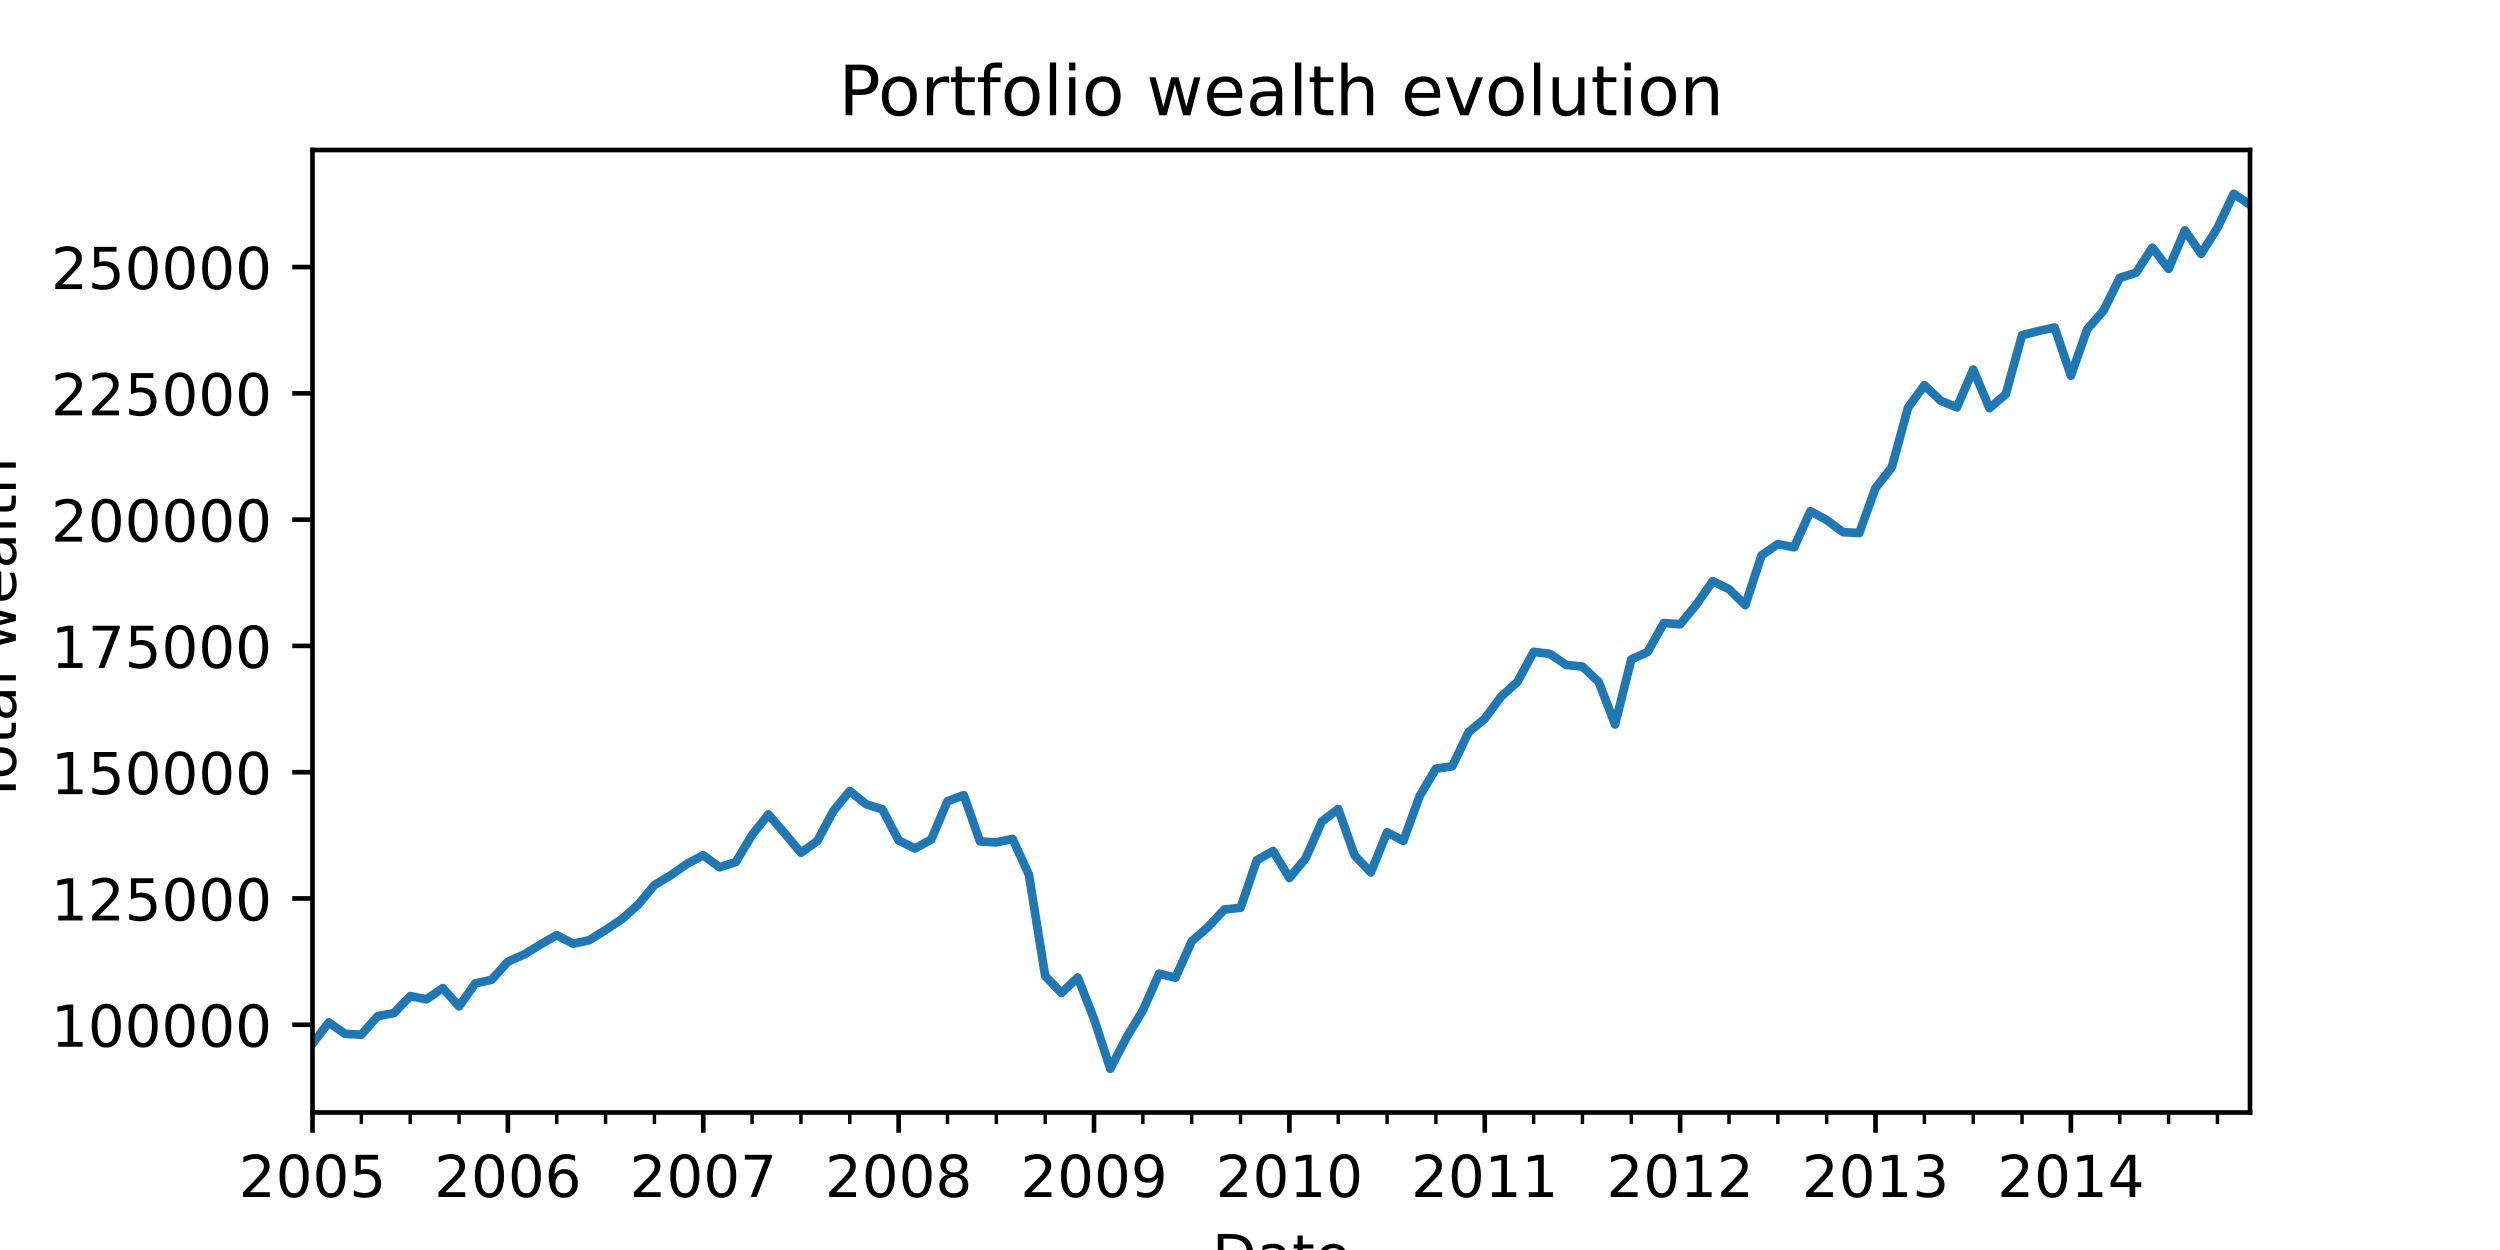
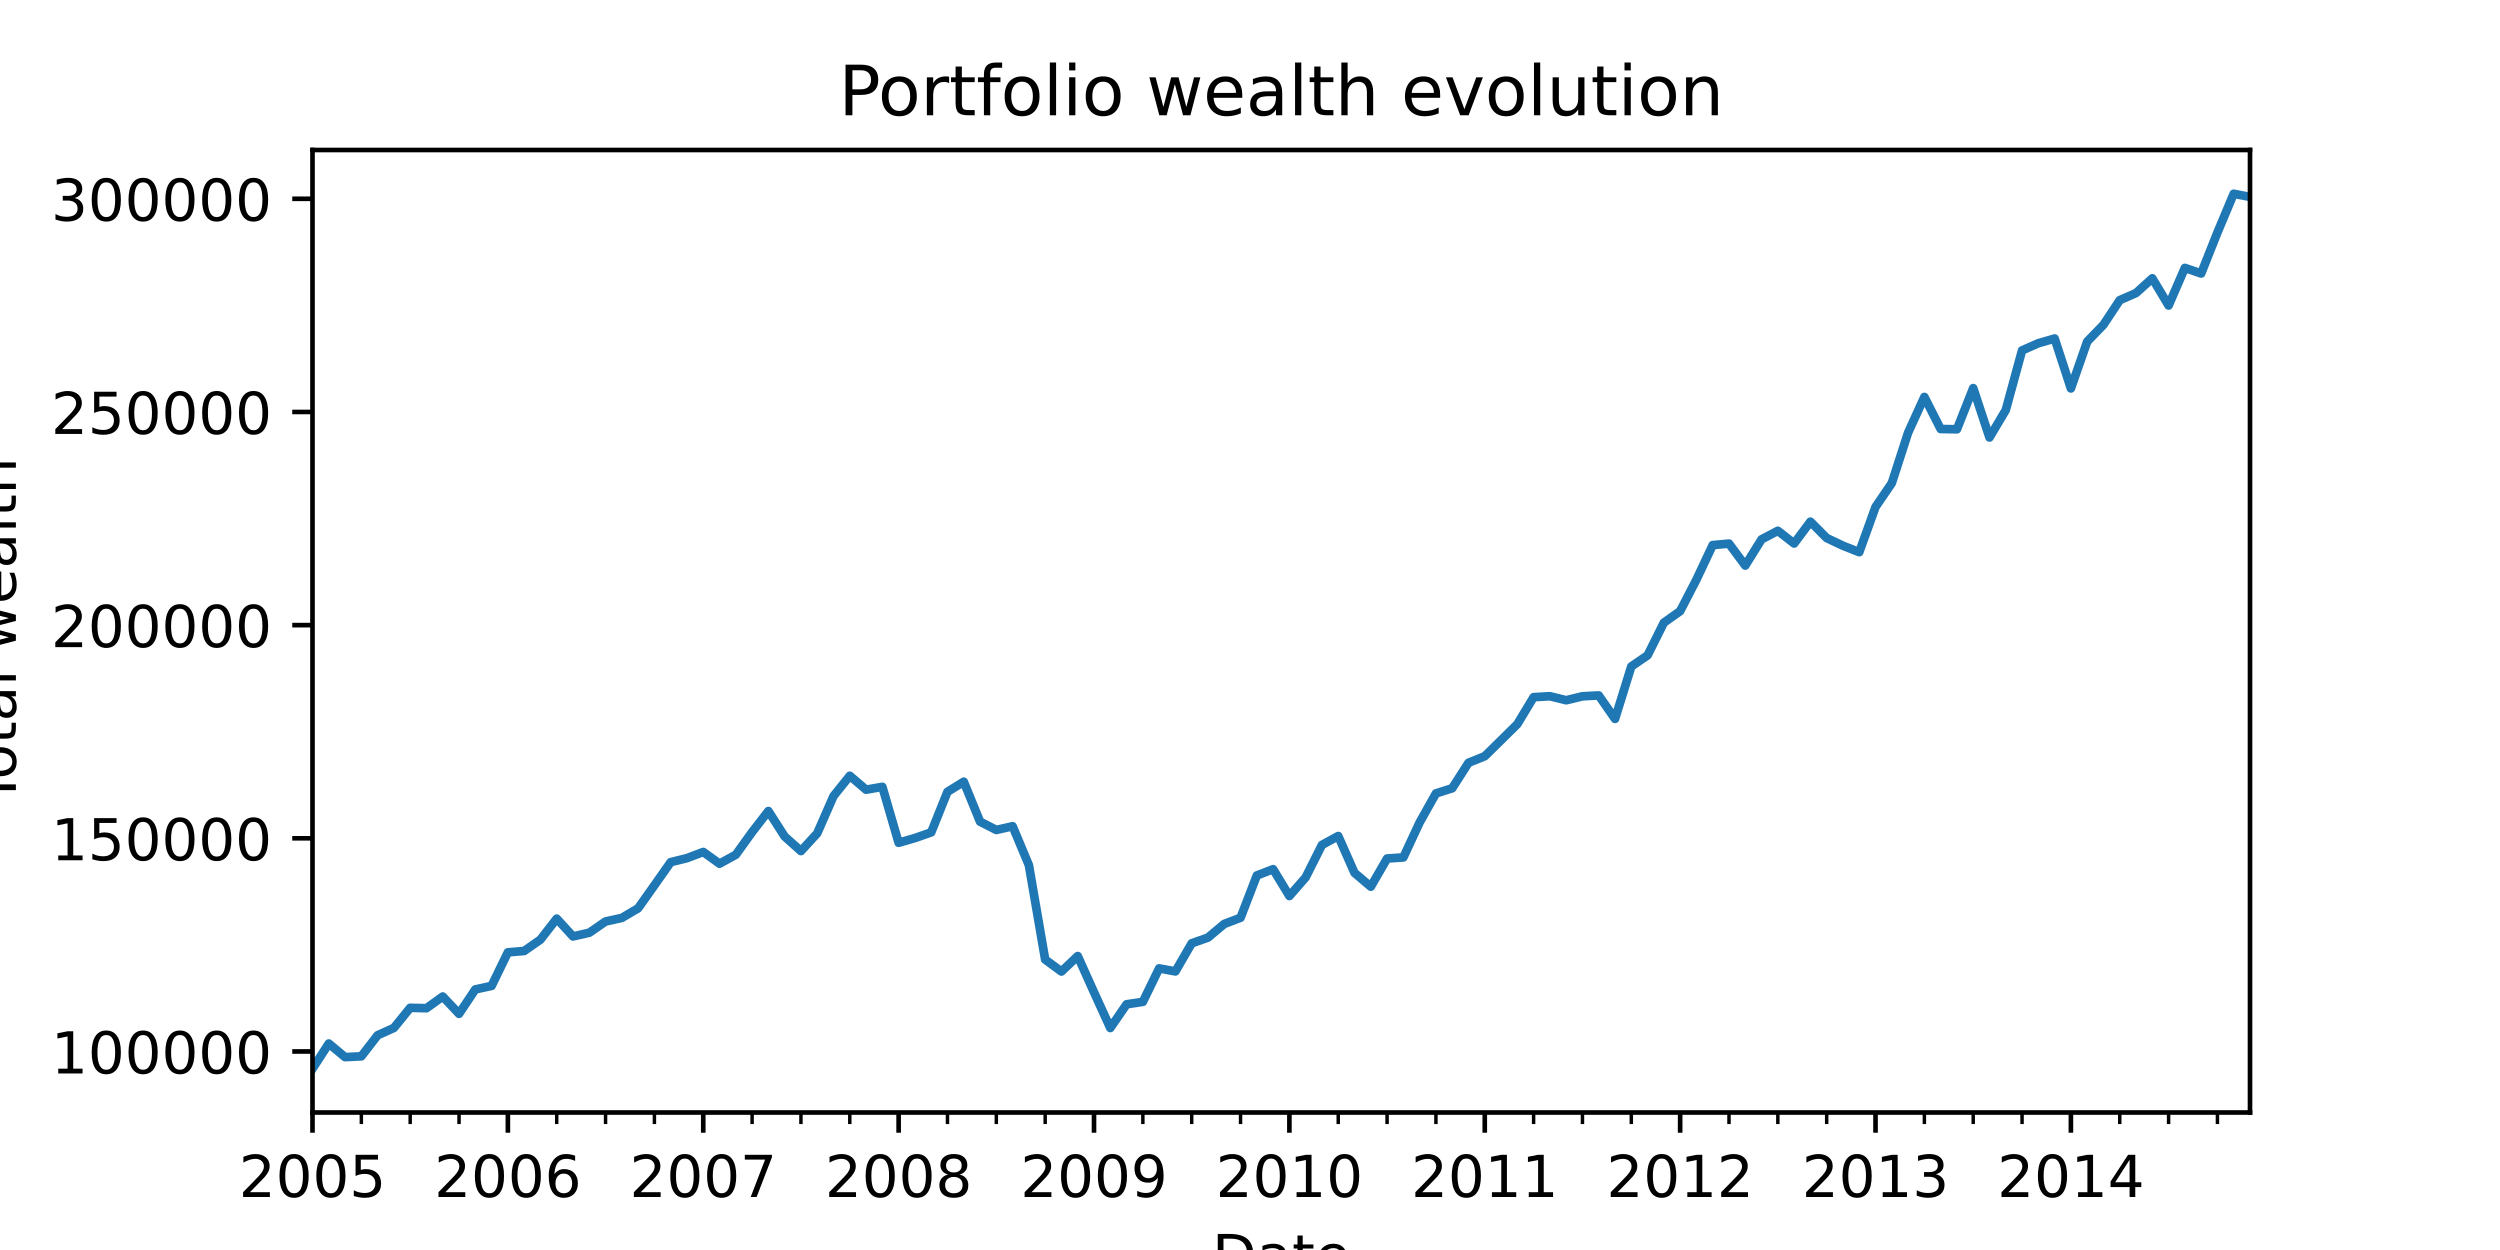
<svg xmlns="http://www.w3.org/2000/svg" xmlns:xlink="http://www.w3.org/1999/xlink" width="432pt" height="216pt" viewBox="0 0 432 216" version="1.1">
  <defs>
    <style type="text/css">*{stroke-linejoin: round; stroke-linecap: butt}</style>
  </defs>
  <g id="figure_1">
    <g id="patch_1">
      <path d="M 0 216  L 432 216  L 432 0  L 0 0  z " style="fill: #ffffff" />
    </g>
    <g id="axes_1">
      <g id="patch_2">
        <path d="M 54 192.24  L 388.8 192.24  L 388.8 25.92  L 54 25.92  z " style="fill: #ffffff" />
      </g>
      <g id="matplotlib.axis_1">
        <g id="xtick_1">
          <g id="line2d_1">
            <defs>
-               <path id="mc6f17eb52a" d="M 0 0  L 0 3.5  " style="stroke: #000000; stroke-width: 0.8" />
+               <path id="m9020ffb3d6" d="M 0 0  L 0 3.5  " style="stroke: #000000; stroke-width: 0.8" />
            </defs>
            <g>
-               <use xlink:href="#mc6f17eb52a" x="54" y="192.24" style="stroke: #000000; stroke-width: 0.8" />
+               <use xlink:href="#m9020ffb3d6" x="54" y="192.24" style="stroke: #000000; stroke-width: 0.8" />
            </g>
          </g>
          <g id="text_1">
            <g transform="translate(41.275 206.8384) scale(0.1 -0.1)">
              <defs>
                <path id="DejaVuSans-32" d="M 1228 531  L 3431 531  L 3431 0  L 469 0  L 469 531  Q 828 903 1448 1529  Q 2069 2156 2228 2338  Q 2531 2678 2651 2914  Q 2772 3150 2772 3378  Q 2772 3750 2511 3984  Q 2250 4219 1831 4219  Q 1534 4219 1204 4116  Q 875 4013 500 3803  L 500 4441  Q 881 4594 1212 4672  Q 1544 4750 1819 4750  Q 2544 4750 2975 4387  Q 3406 4025 3406 3419  Q 3406 3131 3298 2873  Q 3191 2616 2906 2266  Q 2828 2175 2409 1742  Q 1991 1309 1228 531  z " transform="scale(0.015625)" />
                <path id="DejaVuSans-30" d="M 2034 4250  Q 1547 4250 1301 3770  Q 1056 3291 1056 2328  Q 1056 1369 1301 889  Q 1547 409 2034 409  Q 2525 409 2770 889  Q 3016 1369 3016 2328  Q 3016 3291 2770 3770  Q 2525 4250 2034 4250  z M 2034 4750  Q 2819 4750 3233 4129  Q 3647 3509 3647 2328  Q 3647 1150 3233 529  Q 2819 -91 2034 -91  Q 1250 -91 836 529  Q 422 1150 422 2328  Q 422 3509 836 4129  Q 1250 4750 2034 4750  z " transform="scale(0.015625)" />
                <path id="DejaVuSans-35" d="M 691 4666  L 3169 4666  L 3169 4134  L 1269 4134  L 1269 2991  Q 1406 3038 1543 3061  Q 1681 3084 1819 3084  Q 2600 3084 3056 2656  Q 3513 2228 3513 1497  Q 3513 744 3044 326  Q 2575 -91 1722 -91  Q 1428 -91 1123 -41  Q 819 9 494 109  L 494 744  Q 775 591 1075 516  Q 1375 441 1709 441  Q 2250 441 2565 725  Q 2881 1009 2881 1497  Q 2881 1984 2565 2268  Q 2250 2553 1709 2553  Q 1456 2553 1204 2497  Q 953 2441 691 2322  L 691 4666  z " transform="scale(0.015625)" />
              </defs>
              <use xlink:href="#DejaVuSans-32" />
              <use xlink:href="#DejaVuSans-30" transform="translate(63.62305 0)" />
              <use xlink:href="#DejaVuSans-30" transform="translate(127.2461 0)" />
              <use xlink:href="#DejaVuSans-35" transform="translate(190.8691 0)" />
            </g>
          </g>
        </g>
        <g id="xtick_2">
          <g id="line2d_2">
            <g>
-               <use xlink:href="#mc6f17eb52a" x="87.761" y="192.24" style="stroke: #000000; stroke-width: 0.8" />
+               <use xlink:href="#m9020ffb3d6" x="87.761" y="192.24" style="stroke: #000000; stroke-width: 0.8" />
            </g>
          </g>
          <g id="text_2">
            <g transform="translate(75.03634 206.8384) scale(0.1 -0.1)">
              <defs>
                <path id="DejaVuSans-36" d="M 2113 2584  Q 1688 2584 1439 2293  Q 1191 2003 1191 1497  Q 1191 994 1439 701  Q 1688 409 2113 409  Q 2538 409 2786 701  Q 3034 994 3034 1497  Q 3034 2003 2786 2293  Q 2538 2584 2113 2584  z M 3366 4563  L 3366 3988  Q 3128 4100 2886 4159  Q 2644 4219 2406 4219  Q 1781 4219 1451 3797  Q 1122 3375 1075 2522  Q 1259 2794 1537 2939  Q 1816 3084 2150 3084  Q 2853 3084 3261 2657  Q 3669 2231 3669 1497  Q 3669 778 3244 343  Q 2819 -91 2113 -91  Q 1303 -91 875 529  Q 447 1150 447 2328  Q 447 3434 972 4092  Q 1497 4750 2381 4750  Q 2619 4750 2861 4703  Q 3103 4656 3366 4563  z " transform="scale(0.015625)" />
              </defs>
              <use xlink:href="#DejaVuSans-32" />
              <use xlink:href="#DejaVuSans-30" transform="translate(63.62305 0)" />
              <use xlink:href="#DejaVuSans-30" transform="translate(127.2461 0)" />
              <use xlink:href="#DejaVuSans-36" transform="translate(190.8691 0)" />
            </g>
          </g>
        </g>
        <g id="xtick_3">
          <g id="line2d_3">
            <g>
-               <use xlink:href="#mc6f17eb52a" x="121.523" y="192.24" style="stroke: #000000; stroke-width: 0.8" />
+               <use xlink:href="#m9020ffb3d6" x="121.523" y="192.24" style="stroke: #000000; stroke-width: 0.8" />
            </g>
          </g>
          <g id="text_3">
            <g transform="translate(108.7977 206.8384) scale(0.1 -0.1)">
              <defs>
                <path id="DejaVuSans-37" d="M 525 4666  L 3525 4666  L 3525 4397  L 1831 0  L 1172 0  L 2766 4134  L 525 4134  L 525 4666  z " transform="scale(0.015625)" />
              </defs>
              <use xlink:href="#DejaVuSans-32" />
              <use xlink:href="#DejaVuSans-30" transform="translate(63.62305 0)" />
              <use xlink:href="#DejaVuSans-30" transform="translate(127.2461 0)" />
              <use xlink:href="#DejaVuSans-37" transform="translate(190.8691 0)" />
            </g>
          </g>
        </g>
        <g id="xtick_4">
          <g id="line2d_4">
            <g>
-               <use xlink:href="#mc6f17eb52a" x="155.284" y="192.24" style="stroke: #000000; stroke-width: 0.8" />
+               <use xlink:href="#m9020ffb3d6" x="155.284" y="192.24" style="stroke: #000000; stroke-width: 0.8" />
            </g>
          </g>
          <g id="text_4">
            <g transform="translate(142.559 206.8384) scale(0.1 -0.1)">
              <defs>
                <path id="DejaVuSans-38" d="M 2034 2216  Q 1584 2216 1326 1975  Q 1069 1734 1069 1313  Q 1069 891 1326 650  Q 1584 409 2034 409  Q 2484 409 2743 651  Q 3003 894 3003 1313  Q 3003 1734 2745 1975  Q 2488 2216 2034 2216  z M 1403 2484  Q 997 2584 770 2862  Q 544 3141 544 3541  Q 544 4100 942 4425  Q 1341 4750 2034 4750  Q 2731 4750 3128 4425  Q 3525 4100 3525 3541  Q 3525 3141 3298 2862  Q 3072 2584 2669 2484  Q 3125 2378 3379 2068  Q 3634 1759 3634 1313  Q 3634 634 3220 271  Q 2806 -91 2034 -91  Q 1263 -91 848 271  Q 434 634 434 1313  Q 434 1759 690 2068  Q 947 2378 1403 2484  z M 1172 3481  Q 1172 3119 1398 2916  Q 1625 2713 2034 2713  Q 2441 2713 2670 2916  Q 2900 3119 2900 3481  Q 2900 3844 2670 4047  Q 2441 4250 2034 4250  Q 1625 4250 1398 4047  Q 1172 3844 1172 3481  z " transform="scale(0.015625)" />
              </defs>
              <use xlink:href="#DejaVuSans-32" />
              <use xlink:href="#DejaVuSans-30" transform="translate(63.62305 0)" />
              <use xlink:href="#DejaVuSans-30" transform="translate(127.2461 0)" />
              <use xlink:href="#DejaVuSans-38" transform="translate(190.8691 0)" />
            </g>
          </g>
        </g>
        <g id="xtick_5">
          <g id="line2d_5">
            <g>
-               <use xlink:href="#mc6f17eb52a" x="189.045" y="192.24" style="stroke: #000000; stroke-width: 0.8" />
+               <use xlink:href="#m9020ffb3d6" x="189.045" y="192.24" style="stroke: #000000; stroke-width: 0.8" />
            </g>
          </g>
          <g id="text_5">
            <g transform="translate(176.3204 206.8384) scale(0.1 -0.1)">
              <defs>
                <path id="DejaVuSans-39" d="M 703 97  L 703 672  Q 941 559 1184 500  Q 1428 441 1663 441  Q 2288 441 2617 861  Q 2947 1281 2994 2138  Q 2813 1869 2534 1725  Q 2256 1581 1919 1581  Q 1219 1581 811 2004  Q 403 2428 403 3163  Q 403 3881 828 4315  Q 1253 4750 1959 4750  Q 2769 4750 3195 4129  Q 3622 3509 3622 2328  Q 3622 1225 3098 567  Q 2575 -91 1691 -91  Q 1453 -91 1209 -44  Q 966 3 703 97  z M 1959 2075  Q 2384 2075 2632 2365  Q 2881 2656 2881 3163  Q 2881 3666 2632 3958  Q 2384 4250 1959 4250  Q 1534 4250 1286 3958  Q 1038 3666 1038 3163  Q 1038 2656 1286 2365  Q 1534 2075 1959 2075  z " transform="scale(0.015625)" />
              </defs>
              <use xlink:href="#DejaVuSans-32" />
              <use xlink:href="#DejaVuSans-30" transform="translate(63.62305 0)" />
              <use xlink:href="#DejaVuSans-30" transform="translate(127.2461 0)" />
              <use xlink:href="#DejaVuSans-39" transform="translate(190.8691 0)" />
            </g>
          </g>
        </g>
        <g id="xtick_6">
          <g id="line2d_6">
            <g>
-               <use xlink:href="#mc6f17eb52a" x="222.807" y="192.24" style="stroke: #000000; stroke-width: 0.8" />
+               <use xlink:href="#m9020ffb3d6" x="222.807" y="192.24" style="stroke: #000000; stroke-width: 0.8" />
            </g>
          </g>
          <g id="text_6">
            <g transform="translate(210.0817 206.8384) scale(0.1 -0.1)">
              <defs>
                <path id="DejaVuSans-31" d="M 794 531  L 1825 531  L 1825 4091  L 703 3866  L 703 4441  L 1819 4666  L 2450 4666  L 2450 531  L 3481 531  L 3481 0  L 794 0  L 794 531  z " transform="scale(0.015625)" />
              </defs>
              <use xlink:href="#DejaVuSans-32" />
              <use xlink:href="#DejaVuSans-30" transform="translate(63.62305 0)" />
              <use xlink:href="#DejaVuSans-31" transform="translate(127.2461 0)" />
              <use xlink:href="#DejaVuSans-30" transform="translate(190.8691 0)" />
            </g>
          </g>
        </g>
        <g id="xtick_7">
          <g id="line2d_7">
            <g>
-               <use xlink:href="#mc6f17eb52a" x="256.568" y="192.24" style="stroke: #000000; stroke-width: 0.8" />
+               <use xlink:href="#m9020ffb3d6" x="256.568" y="192.24" style="stroke: #000000; stroke-width: 0.8" />
            </g>
          </g>
          <g id="text_7">
            <g transform="translate(243.8431 206.8384) scale(0.1 -0.1)">
              <use xlink:href="#DejaVuSans-32" />
              <use xlink:href="#DejaVuSans-30" transform="translate(63.62305 0)" />
              <use xlink:href="#DejaVuSans-31" transform="translate(127.2461 0)" />
              <use xlink:href="#DejaVuSans-31" transform="translate(190.8691 0)" />
            </g>
          </g>
        </g>
        <g id="xtick_8">
          <g id="line2d_8">
            <g>
-               <use xlink:href="#mc6f17eb52a" x="290.329" y="192.24" style="stroke: #000000; stroke-width: 0.8" />
+               <use xlink:href="#m9020ffb3d6" x="290.329" y="192.24" style="stroke: #000000; stroke-width: 0.8" />
            </g>
          </g>
          <g id="text_8">
            <g transform="translate(277.6044 206.8384) scale(0.1 -0.1)">
              <use xlink:href="#DejaVuSans-32" />
              <use xlink:href="#DejaVuSans-30" transform="translate(63.62305 0)" />
              <use xlink:href="#DejaVuSans-31" transform="translate(127.2461 0)" />
              <use xlink:href="#DejaVuSans-32" transform="translate(190.8691 0)" />
            </g>
          </g>
        </g>
        <g id="xtick_9">
          <g id="line2d_9">
            <g>
-               <use xlink:href="#mc6f17eb52a" x="324.091" y="192.24" style="stroke: #000000; stroke-width: 0.8" />
+               <use xlink:href="#m9020ffb3d6" x="324.091" y="192.24" style="stroke: #000000; stroke-width: 0.8" />
            </g>
          </g>
          <g id="text_9">
            <g transform="translate(311.3658 206.8384) scale(0.1 -0.1)">
              <defs>
                <path id="DejaVuSans-33" d="M 2597 2516  Q 3050 2419 3304 2112  Q 3559 1806 3559 1356  Q 3559 666 3084 287  Q 2609 -91 1734 -91  Q 1441 -91 1130 -33  Q 819 25 488 141  L 488 750  Q 750 597 1062 519  Q 1375 441 1716 441  Q 2309 441 2620 675  Q 2931 909 2931 1356  Q 2931 1769 2642 2001  Q 2353 2234 1838 2234  L 1294 2234  L 1294 2753  L 1863 2753  Q 2328 2753 2575 2939  Q 2822 3125 2822 3475  Q 2822 3834 2567 4026  Q 2313 4219 1838 4219  Q 1578 4219 1281 4162  Q 984 4106 628 3988  L 628 4550  Q 988 4650 1302 4700  Q 1616 4750 1894 4750  Q 2613 4750 3031 4423  Q 3450 4097 3450 3541  Q 3450 3153 3228 2886  Q 3006 2619 2597 2516  z " transform="scale(0.015625)" />
              </defs>
              <use xlink:href="#DejaVuSans-32" />
              <use xlink:href="#DejaVuSans-30" transform="translate(63.62305 0)" />
              <use xlink:href="#DejaVuSans-31" transform="translate(127.2461 0)" />
              <use xlink:href="#DejaVuSans-33" transform="translate(190.8691 0)" />
            </g>
          </g>
        </g>
        <g id="xtick_10">
          <g id="line2d_10">
            <g>
-               <use xlink:href="#mc6f17eb52a" x="357.852" y="192.24" style="stroke: #000000; stroke-width: 0.8" />
+               <use xlink:href="#m9020ffb3d6" x="357.852" y="192.24" style="stroke: #000000; stroke-width: 0.8" />
            </g>
          </g>
          <g id="text_10">
            <g transform="translate(345.1271 206.8384) scale(0.1 -0.1)">
              <defs>
                <path id="DejaVuSans-34" d="M 2419 4116  L 825 1625  L 2419 1625  L 2419 4116  z M 2253 4666  L 3047 4666  L 3047 1625  L 3713 1625  L 3713 1100  L 3047 1100  L 3047 0  L 2419 0  L 2419 1100  L 313 1100  L 313 1709  L 2253 4666  z " transform="scale(0.015625)" />
              </defs>
              <use xlink:href="#DejaVuSans-32" />
              <use xlink:href="#DejaVuSans-30" transform="translate(63.62305 0)" />
              <use xlink:href="#DejaVuSans-31" transform="translate(127.2461 0)" />
              <use xlink:href="#DejaVuSans-34" transform="translate(190.8691 0)" />
            </g>
          </g>
        </g>
        <g id="xtick_11">
          <g id="line2d_11">
            <defs>
-               <path id="m61418ce97d" d="M 0 0  L 0 2  " style="stroke: #000000; stroke-width: 0.6" />
+               <path id="m75d691f374" d="M 0 0  L 0 2  " style="stroke: #000000; stroke-width: 0.6" />
            </defs>
            <g>
-               <use xlink:href="#m61418ce97d" x="62.44" y="192.24" style="stroke: #000000; stroke-width: 0.6" />
+               <use xlink:href="#m75d691f374" x="62.44" y="192.24" style="stroke: #000000; stroke-width: 0.6" />
            </g>
          </g>
        </g>
        <g id="xtick_12">
          <g id="line2d_12">
            <g>
-               <use xlink:href="#m61418ce97d" x="70.881" y="192.24" style="stroke: #000000; stroke-width: 0.6" />
+               <use xlink:href="#m75d691f374" x="70.881" y="192.24" style="stroke: #000000; stroke-width: 0.6" />
            </g>
          </g>
        </g>
        <g id="xtick_13">
          <g id="line2d_13">
            <g>
-               <use xlink:href="#m61418ce97d" x="79.321" y="192.24" style="stroke: #000000; stroke-width: 0.6" />
+               <use xlink:href="#m75d691f374" x="79.321" y="192.24" style="stroke: #000000; stroke-width: 0.6" />
            </g>
          </g>
        </g>
        <g id="xtick_14">
          <g id="line2d_14">
            <g>
-               <use xlink:href="#m61418ce97d" x="96.202" y="192.24" style="stroke: #000000; stroke-width: 0.6" />
+               <use xlink:href="#m75d691f374" x="96.202" y="192.24" style="stroke: #000000; stroke-width: 0.6" />
            </g>
          </g>
        </g>
        <g id="xtick_15">
          <g id="line2d_15">
            <g>
-               <use xlink:href="#m61418ce97d" x="104.642" y="192.24" style="stroke: #000000; stroke-width: 0.6" />
+               <use xlink:href="#m75d691f374" x="104.642" y="192.24" style="stroke: #000000; stroke-width: 0.6" />
            </g>
          </g>
        </g>
        <g id="xtick_16">
          <g id="line2d_16">
            <g>
-               <use xlink:href="#m61418ce97d" x="113.082" y="192.24" style="stroke: #000000; stroke-width: 0.6" />
+               <use xlink:href="#m75d691f374" x="113.082" y="192.24" style="stroke: #000000; stroke-width: 0.6" />
            </g>
          </g>
        </g>
        <g id="xtick_17">
          <g id="line2d_17">
            <g>
-               <use xlink:href="#m61418ce97d" x="129.963" y="192.24" style="stroke: #000000; stroke-width: 0.6" />
+               <use xlink:href="#m75d691f374" x="129.963" y="192.24" style="stroke: #000000; stroke-width: 0.6" />
            </g>
          </g>
        </g>
        <g id="xtick_18">
          <g id="line2d_18">
            <g>
-               <use xlink:href="#m61418ce97d" x="138.403" y="192.24" style="stroke: #000000; stroke-width: 0.6" />
+               <use xlink:href="#m75d691f374" x="138.403" y="192.24" style="stroke: #000000; stroke-width: 0.6" />
            </g>
          </g>
        </g>
        <g id="xtick_19">
          <g id="line2d_19">
            <g>
-               <use xlink:href="#m61418ce97d" x="146.844" y="192.24" style="stroke: #000000; stroke-width: 0.6" />
+               <use xlink:href="#m75d691f374" x="146.844" y="192.24" style="stroke: #000000; stroke-width: 0.6" />
            </g>
          </g>
        </g>
        <g id="xtick_20">
          <g id="line2d_20">
            <g>
-               <use xlink:href="#m61418ce97d" x="163.724" y="192.24" style="stroke: #000000; stroke-width: 0.6" />
+               <use xlink:href="#m75d691f374" x="163.724" y="192.24" style="stroke: #000000; stroke-width: 0.6" />
            </g>
          </g>
        </g>
        <g id="xtick_21">
          <g id="line2d_21">
            <g>
-               <use xlink:href="#m61418ce97d" x="172.165" y="192.24" style="stroke: #000000; stroke-width: 0.6" />
+               <use xlink:href="#m75d691f374" x="172.165" y="192.24" style="stroke: #000000; stroke-width: 0.6" />
            </g>
          </g>
        </g>
        <g id="xtick_22">
          <g id="line2d_22">
            <g>
-               <use xlink:href="#m61418ce97d" x="180.605" y="192.24" style="stroke: #000000; stroke-width: 0.6" />
+               <use xlink:href="#m75d691f374" x="180.605" y="192.24" style="stroke: #000000; stroke-width: 0.6" />
            </g>
          </g>
        </g>
        <g id="xtick_23">
          <g id="line2d_23">
            <g>
-               <use xlink:href="#m61418ce97d" x="197.486" y="192.24" style="stroke: #000000; stroke-width: 0.6" />
+               <use xlink:href="#m75d691f374" x="197.486" y="192.24" style="stroke: #000000; stroke-width: 0.6" />
            </g>
          </g>
        </g>
        <g id="xtick_24">
          <g id="line2d_24">
            <g>
-               <use xlink:href="#m61418ce97d" x="205.926" y="192.24" style="stroke: #000000; stroke-width: 0.6" />
+               <use xlink:href="#m75d691f374" x="205.926" y="192.24" style="stroke: #000000; stroke-width: 0.6" />
            </g>
          </g>
        </g>
        <g id="xtick_25">
          <g id="line2d_25">
            <g>
-               <use xlink:href="#m61418ce97d" x="214.366" y="192.24" style="stroke: #000000; stroke-width: 0.6" />
+               <use xlink:href="#m75d691f374" x="214.366" y="192.24" style="stroke: #000000; stroke-width: 0.6" />
            </g>
          </g>
        </g>
        <g id="xtick_26">
          <g id="line2d_26">
            <g>
-               <use xlink:href="#m61418ce97d" x="231.247" y="192.24" style="stroke: #000000; stroke-width: 0.6" />
+               <use xlink:href="#m75d691f374" x="231.247" y="192.24" style="stroke: #000000; stroke-width: 0.6" />
            </g>
          </g>
        </g>
        <g id="xtick_27">
          <g id="line2d_27">
            <g>
-               <use xlink:href="#m61418ce97d" x="239.687" y="192.24" style="stroke: #000000; stroke-width: 0.6" />
+               <use xlink:href="#m75d691f374" x="239.687" y="192.24" style="stroke: #000000; stroke-width: 0.6" />
            </g>
          </g>
        </g>
        <g id="xtick_28">
          <g id="line2d_28">
            <g>
-               <use xlink:href="#m61418ce97d" x="248.128" y="192.24" style="stroke: #000000; stroke-width: 0.6" />
+               <use xlink:href="#m75d691f374" x="248.128" y="192.24" style="stroke: #000000; stroke-width: 0.6" />
            </g>
          </g>
        </g>
        <g id="xtick_29">
          <g id="line2d_29">
            <g>
-               <use xlink:href="#m61418ce97d" x="265.008" y="192.24" style="stroke: #000000; stroke-width: 0.6" />
+               <use xlink:href="#m75d691f374" x="265.008" y="192.24" style="stroke: #000000; stroke-width: 0.6" />
            </g>
          </g>
        </g>
        <g id="xtick_30">
          <g id="line2d_30">
            <g>
-               <use xlink:href="#m61418ce97d" x="273.449" y="192.24" style="stroke: #000000; stroke-width: 0.6" />
+               <use xlink:href="#m75d691f374" x="273.449" y="192.24" style="stroke: #000000; stroke-width: 0.6" />
            </g>
          </g>
        </g>
        <g id="xtick_31">
          <g id="line2d_31">
            <g>
-               <use xlink:href="#m61418ce97d" x="281.889" y="192.24" style="stroke: #000000; stroke-width: 0.6" />
+               <use xlink:href="#m75d691f374" x="281.889" y="192.24" style="stroke: #000000; stroke-width: 0.6" />
            </g>
          </g>
        </g>
        <g id="xtick_32">
          <g id="line2d_32">
            <g>
-               <use xlink:href="#m61418ce97d" x="298.77" y="192.24" style="stroke: #000000; stroke-width: 0.6" />
+               <use xlink:href="#m75d691f374" x="298.77" y="192.24" style="stroke: #000000; stroke-width: 0.6" />
            </g>
          </g>
        </g>
        <g id="xtick_33">
          <g id="line2d_33">
            <g>
-               <use xlink:href="#m61418ce97d" x="307.21" y="192.24" style="stroke: #000000; stroke-width: 0.6" />
+               <use xlink:href="#m75d691f374" x="307.21" y="192.24" style="stroke: #000000; stroke-width: 0.6" />
            </g>
          </g>
        </g>
        <g id="xtick_34">
          <g id="line2d_34">
            <g>
-               <use xlink:href="#m61418ce97d" x="315.65" y="192.24" style="stroke: #000000; stroke-width: 0.6" />
+               <use xlink:href="#m75d691f374" x="315.65" y="192.24" style="stroke: #000000; stroke-width: 0.6" />
            </g>
          </g>
        </g>
        <g id="xtick_35">
          <g id="line2d_35">
            <g>
-               <use xlink:href="#m61418ce97d" x="332.531" y="192.24" style="stroke: #000000; stroke-width: 0.6" />
+               <use xlink:href="#m75d691f374" x="332.531" y="192.24" style="stroke: #000000; stroke-width: 0.6" />
            </g>
          </g>
        </g>
        <g id="xtick_36">
          <g id="line2d_36">
            <g>
-               <use xlink:href="#m61418ce97d" x="340.971" y="192.24" style="stroke: #000000; stroke-width: 0.6" />
+               <use xlink:href="#m75d691f374" x="340.971" y="192.24" style="stroke: #000000; stroke-width: 0.6" />
            </g>
          </g>
        </g>
        <g id="xtick_37">
          <g id="line2d_37">
            <g>
-               <use xlink:href="#m61418ce97d" x="349.412" y="192.24" style="stroke: #000000; stroke-width: 0.6" />
+               <use xlink:href="#m75d691f374" x="349.412" y="192.24" style="stroke: #000000; stroke-width: 0.6" />
            </g>
          </g>
        </g>
        <g id="xtick_38">
          <g id="line2d_38">
            <g>
-               <use xlink:href="#m61418ce97d" x="366.292" y="192.24" style="stroke: #000000; stroke-width: 0.6" />
+               <use xlink:href="#m75d691f374" x="366.292" y="192.24" style="stroke: #000000; stroke-width: 0.6" />
            </g>
          </g>
        </g>
        <g id="xtick_39">
          <g id="line2d_39">
            <g>
-               <use xlink:href="#m61418ce97d" x="374.733" y="192.24" style="stroke: #000000; stroke-width: 0.6" />
+               <use xlink:href="#m75d691f374" x="374.733" y="192.24" style="stroke: #000000; stroke-width: 0.6" />
            </g>
          </g>
        </g>
        <g id="xtick_40">
          <g id="line2d_40">
            <g>
-               <use xlink:href="#m61418ce97d" x="383.173" y="192.24" style="stroke: #000000; stroke-width: 0.6" />
+               <use xlink:href="#m75d691f374" x="383.173" y="192.24" style="stroke: #000000; stroke-width: 0.6" />
            </g>
          </g>
        </g>
        <g id="text_11">
          <g transform="translate(209.4492 220.5166) scale(0.1 -0.1)">
            <defs>
              <path id="DejaVuSans-44" d="M 1259 4147  L 1259 519  L 2022 519  Q 2988 519 3436 956  Q 3884 1394 3884 2338  Q 3884 3275 3436 3711  Q 2988 4147 2022 4147  L 1259 4147  z M 628 4666  L 1925 4666  Q 3281 4666 3915 4102  Q 4550 3538 4550 2338  Q 4550 1131 3912 565  Q 3275 0 1925 0  L 628 0  L 628 4666  z " transform="scale(0.015625)" />
              <path id="DejaVuSans-61" d="M 2194 1759  Q 1497 1759 1228 1600  Q 959 1441 959 1056  Q 959 750 1161 570  Q 1363 391 1709 391  Q 2188 391 2477 730  Q 2766 1069 2766 1631  L 2766 1759  L 2194 1759  z M 3341 1997  L 3341 0  L 2766 0  L 2766 531  Q 2569 213 2275 61  Q 1981 -91 1556 -91  Q 1019 -91 701 211  Q 384 513 384 1019  Q 384 1609 779 1909  Q 1175 2209 1959 2209  L 2766 2209  L 2766 2266  Q 2766 2663 2505 2880  Q 2244 3097 1772 3097  Q 1472 3097 1187 3025  Q 903 2953 641 2809  L 641 3341  Q 956 3463 1253 3523  Q 1550 3584 1831 3584  Q 2591 3584 2966 3190  Q 3341 2797 3341 1997  z " transform="scale(0.015625)" />
              <path id="DejaVuSans-74" d="M 1172 4494  L 1172 3500  L 2356 3500  L 2356 3053  L 1172 3053  L 1172 1153  Q 1172 725 1289 603  Q 1406 481 1766 481  L 2356 481  L 2356 0  L 1766 0  Q 1100 0 847 248  Q 594 497 594 1153  L 594 3053  L 172 3053  L 172 3500  L 594 3500  L 594 4494  L 1172 4494  z " transform="scale(0.015625)" />
              <path id="DejaVuSans-65" d="M 3597 1894  L 3597 1613  L 953 1613  Q 991 1019 1311 708  Q 1631 397 2203 397  Q 2534 397 2845 478  Q 3156 559 3463 722  L 3463 178  Q 3153 47 2828 -22  Q 2503 -91 2169 -91  Q 1331 -91 842 396  Q 353 884 353 1716  Q 353 2575 817 3079  Q 1281 3584 2069 3584  Q 2775 3584 3186 3129  Q 3597 2675 3597 1894  z M 3022 2063  Q 3016 2534 2758 2815  Q 2500 3097 2075 3097  Q 1594 3097 1305 2825  Q 1016 2553 972 2059  L 3022 2063  z " transform="scale(0.015625)" />
            </defs>
            <use xlink:href="#DejaVuSans-44" />
            <use xlink:href="#DejaVuSans-61" transform="translate(77.00195 0)" />
            <use xlink:href="#DejaVuSans-74" transform="translate(138.2812 0)" />
            <use xlink:href="#DejaVuSans-65" transform="translate(177.4902 0)" />
          </g>
        </g>
      </g>
      <g id="matplotlib.axis_2">
        <g id="ytick_1">
          <g id="line2d_41">
            <defs>
-               <path id="m2d92847bb0" d="M 0 0  L -3.5 0  " style="stroke: #000000; stroke-width: 0.8" />
+               <path id="mfe5db28f62" d="M 0 0  L -3.5 0  " style="stroke: #000000; stroke-width: 0.8" />
            </defs>
            <g>
-               <use xlink:href="#m2d92847bb0" x="54" y="177.079" style="stroke: #000000; stroke-width: 0.8" />
+               <use xlink:href="#mfe5db28f62" x="54" y="181.696" style="stroke: #000000; stroke-width: 0.8" />
            </g>
          </g>
          <g id="text_12">
-             <g transform="translate(8.825 180.8779) scale(0.1 -0.1)">
+             <g transform="translate(8.825 185.4947) scale(0.1 -0.1)">
              <use xlink:href="#DejaVuSans-31" />
              <use xlink:href="#DejaVuSans-30" transform="translate(63.62305 0)" />
              <use xlink:href="#DejaVuSans-30" transform="translate(127.2461 0)" />
              <use xlink:href="#DejaVuSans-30" transform="translate(190.8691 0)" />
              <use xlink:href="#DejaVuSans-30" transform="translate(254.4922 0)" />
              <use xlink:href="#DejaVuSans-30" transform="translate(318.1152 0)" />
            </g>
          </g>
        </g>
        <g id="ytick_2">
          <g id="line2d_42">
            <g>
-               <use xlink:href="#m2d92847bb0" x="54" y="155.257" style="stroke: #000000; stroke-width: 0.8" />
+               <use xlink:href="#mfe5db28f62" x="54" y="144.86" style="stroke: #000000; stroke-width: 0.8" />
            </g>
          </g>
          <g id="text_13">
-             <g transform="translate(8.825 159.0564) scale(0.1 -0.1)">
+             <g transform="translate(8.825 148.6588) scale(0.1 -0.1)">
              <use xlink:href="#DejaVuSans-31" />
-               <use xlink:href="#DejaVuSans-32" transform="translate(63.62305 0)" />
-               <use xlink:href="#DejaVuSans-35" transform="translate(127.2461 0)" />
+               <use xlink:href="#DejaVuSans-35" transform="translate(63.62305 0)" />
+               <use xlink:href="#DejaVuSans-30" transform="translate(127.2461 0)" />
              <use xlink:href="#DejaVuSans-30" transform="translate(190.8691 0)" />
              <use xlink:href="#DejaVuSans-30" transform="translate(254.4922 0)" />
              <use xlink:href="#DejaVuSans-30" transform="translate(318.1152 0)" />
            </g>
          </g>
        </g>
        <g id="ytick_3">
          <g id="line2d_43">
            <g>
-               <use xlink:href="#m2d92847bb0" x="54" y="133.436" style="stroke: #000000; stroke-width: 0.8" />
+               <use xlink:href="#mfe5db28f62" x="54" y="108.024" style="stroke: #000000; stroke-width: 0.8" />
            </g>
          </g>
          <g id="text_14">
-             <g transform="translate(8.825 137.2349) scale(0.1 -0.1)">
-               <use xlink:href="#DejaVuSans-31" />
-               <use xlink:href="#DejaVuSans-35" transform="translate(63.62305 0)" />
+             <g transform="translate(8.825 111.8228) scale(0.1 -0.1)">
+               <use xlink:href="#DejaVuSans-32" />
+               <use xlink:href="#DejaVuSans-30" transform="translate(63.62305 0)" />
              <use xlink:href="#DejaVuSans-30" transform="translate(127.2461 0)" />
              <use xlink:href="#DejaVuSans-30" transform="translate(190.8691 0)" />
              <use xlink:href="#DejaVuSans-30" transform="translate(254.4922 0)" />
              <use xlink:href="#DejaVuSans-30" transform="translate(318.1152 0)" />
            </g>
          </g>
        </g>
        <g id="ytick_4">
          <g id="line2d_44">
            <g>
-               <use xlink:href="#m2d92847bb0" x="54" y="111.614" style="stroke: #000000; stroke-width: 0.8" />
+               <use xlink:href="#mfe5db28f62" x="54" y="71.188" style="stroke: #000000; stroke-width: 0.8" />
            </g>
          </g>
          <g id="text_15">
-             <g transform="translate(8.825 115.4134) scale(0.1 -0.1)">
-               <use xlink:href="#DejaVuSans-31" />
-               <use xlink:href="#DejaVuSans-37" transform="translate(63.62305 0)" />
-               <use xlink:href="#DejaVuSans-35" transform="translate(127.2461 0)" />
+             <g transform="translate(8.825 74.98683) scale(0.1 -0.1)">
+               <use xlink:href="#DejaVuSans-32" />
+               <use xlink:href="#DejaVuSans-35" transform="translate(63.62305 0)" />
+               <use xlink:href="#DejaVuSans-30" transform="translate(127.2461 0)" />
              <use xlink:href="#DejaVuSans-30" transform="translate(190.8691 0)" />
              <use xlink:href="#DejaVuSans-30" transform="translate(254.4922 0)" />
              <use xlink:href="#DejaVuSans-30" transform="translate(318.1152 0)" />
            </g>
          </g>
        </g>
        <g id="ytick_5">
          <g id="line2d_45">
            <g>
-               <use xlink:href="#m2d92847bb0" x="54" y="89.793" style="stroke: #000000; stroke-width: 0.8" />
+               <use xlink:href="#mfe5db28f62" x="54" y="34.352" style="stroke: #000000; stroke-width: 0.8" />
            </g>
          </g>
          <g id="text_16">
-             <g transform="translate(8.825 93.59186) scale(0.1 -0.1)">
-               <use xlink:href="#DejaVuSans-32" />
+             <g transform="translate(8.825 38.15086) scale(0.1 -0.1)">
+               <use xlink:href="#DejaVuSans-33" />
              <use xlink:href="#DejaVuSans-30" transform="translate(63.62305 0)" />
              <use xlink:href="#DejaVuSans-30" transform="translate(127.2461 0)" />
              <use xlink:href="#DejaVuSans-30" transform="translate(190.8691 0)" />
              <use xlink:href="#DejaVuSans-30" transform="translate(254.4922 0)" />
              <use xlink:href="#DejaVuSans-30" transform="translate(318.1152 0)" />
            </g>
          </g>
        </g>
-         <g id="ytick_6">
-           <g id="line2d_46">
-             <g>
-               <use xlink:href="#m2d92847bb0" x="54" y="67.971" style="stroke: #000000; stroke-width: 0.8" />
-             </g>
-           </g>
-           <g id="text_17">
-             <g transform="translate(8.825 71.77035) scale(0.1 -0.1)">
-               <use xlink:href="#DejaVuSans-32" />
-               <use xlink:href="#DejaVuSans-32" transform="translate(63.62305 0)" />
-               <use xlink:href="#DejaVuSans-35" transform="translate(127.2461 0)" />
-               <use xlink:href="#DejaVuSans-30" transform="translate(190.8691 0)" />
-               <use xlink:href="#DejaVuSans-30" transform="translate(254.4922 0)" />
-               <use xlink:href="#DejaVuSans-30" transform="translate(318.1152 0)" />
-             </g>
-           </g>
-         </g>
-         <g id="ytick_7">
-           <g id="line2d_47">
-             <g>
-               <use xlink:href="#m2d92847bb0" x="54" y="46.15" style="stroke: #000000; stroke-width: 0.8" />
-             </g>
-           </g>
-           <g id="text_18">
-             <g transform="translate(8.825 49.94883) scale(0.1 -0.1)">
-               <use xlink:href="#DejaVuSans-32" />
-               <use xlink:href="#DejaVuSans-35" transform="translate(63.62305 0)" />
-               <use xlink:href="#DejaVuSans-30" transform="translate(127.2461 0)" />
-               <use xlink:href="#DejaVuSans-30" transform="translate(190.8691 0)" />
-               <use xlink:href="#DejaVuSans-30" transform="translate(254.4922 0)" />
-               <use xlink:href="#DejaVuSans-30" transform="translate(318.1152 0)" />
-             </g>
-           </g>
-         </g>
-         <g id="text_19">
+         <g id="text_17">
          <g transform="translate(2.745312 139.0933) rotate(-90) scale(0.1 -0.1)">
            <defs>
              <path id="DejaVuSans-54" d="M -19 4666  L 3928 4666  L 3928 4134  L 2272 4134  L 2272 0  L 1638 0  L 1638 4134  L -19 4134  L -19 4666  z " transform="scale(0.015625)" />
              <path id="DejaVuSans-6f" d="M 1959 3097  Q 1497 3097 1228 2736  Q 959 2375 959 1747  Q 959 1119 1226 758  Q 1494 397 1959 397  Q 2419 397 2687 759  Q 2956 1122 2956 1747  Q 2956 2369 2687 2733  Q 2419 3097 1959 3097  z M 1959 3584  Q 2709 3584 3137 3096  Q 3566 2609 3566 1747  Q 3566 888 3137 398  Q 2709 -91 1959 -91  Q 1206 -91 779 398  Q 353 888 353 1747  Q 353 2609 779 3096  Q 1206 3584 1959 3584  z " transform="scale(0.015625)" />
              <path id="DejaVuSans-6c" d="M 603 4863  L 1178 4863  L 1178 0  L 603 0  L 603 4863  z " transform="scale(0.015625)" />
              <path id="DejaVuSans-20" transform="scale(0.015625)" />
              <path id="DejaVuSans-77" d="M 269 3500  L 844 3500  L 1563 769  L 2278 3500  L 2956 3500  L 3675 769  L 4391 3500  L 4966 3500  L 4050 0  L 3372 0  L 2619 2869  L 1863 0  L 1184 0  L 269 3500  z " transform="scale(0.015625)" />
              <path id="DejaVuSans-68" d="M 3513 2113  L 3513 0  L 2938 0  L 2938 2094  Q 2938 2591 2744 2837  Q 2550 3084 2163 3084  Q 1697 3084 1428 2787  Q 1159 2491 1159 1978  L 1159 0  L 581 0  L 581 4863  L 1159 4863  L 1159 2956  Q 1366 3272 1645 3428  Q 1925 3584 2291 3584  Q 2894 3584 3203 3211  Q 3513 2838 3513 2113  z " transform="scale(0.015625)" />
            </defs>
            <use xlink:href="#DejaVuSans-54" />
            <use xlink:href="#DejaVuSans-6f" transform="translate(44.08398 0)" />
            <use xlink:href="#DejaVuSans-74" transform="translate(105.2656 0)" />
            <use xlink:href="#DejaVuSans-61" transform="translate(144.4746 0)" />
            <use xlink:href="#DejaVuSans-6c" transform="translate(205.7539 0)" />
            <use xlink:href="#DejaVuSans-20" transform="translate(233.5371 0)" />
            <use xlink:href="#DejaVuSans-77" transform="translate(265.3242 0)" />
            <use xlink:href="#DejaVuSans-65" transform="translate(347.1113 0)" />
            <use xlink:href="#DejaVuSans-61" transform="translate(408.6348 0)" />
            <use xlink:href="#DejaVuSans-6c" transform="translate(469.9141 0)" />
            <use xlink:href="#DejaVuSans-74" transform="translate(497.6973 0)" />
            <use xlink:href="#DejaVuSans-68" transform="translate(536.9062 0)" />
          </g>
        </g>
      </g>
-       <g id="line2d_48">
-         <path d="M 54 180.351  L 56.813 176.667  L 59.627 178.647  L 62.44 178.788  L 65.254 175.594  L 68.067 175.065  L 70.881 172.127  L 73.694 172.678  L 76.508 170.751  L 79.321 173.897  L 82.134 169.929  L 84.948 169.312  L 87.761 166.178  L 90.575 164.924  L 93.388 163.216  L 96.202 161.589  L 99.015 163.07  L 101.829 162.461  L 104.642 160.701  L 107.455 158.833  L 110.269 156.324  L 113.082 152.942  L 115.896 151.257  L 118.709 149.285  L 121.523 147.779  L 124.336 149.866  L 127.15 148.958  L 129.963 144.271  L 132.776 140.728  L 135.59 143.994  L 138.403 147.353  L 141.217 145.347  L 144.03 140.091  L 146.844 136.691  L 149.657 138.962  L 152.471 139.858  L 155.284 145.219  L 158.097 146.627  L 160.911 145.07  L 163.724 138.452  L 166.538 137.408  L 169.351 145.4  L 172.165 145.558  L 174.978 144.965  L 177.792 151.135  L 180.605 168.646  L 183.418 171.583  L 186.232 168.905  L 189.045 176.058  L 191.859 184.68  L 194.672 179.266  L 197.486 174.597  L 200.299 168.252  L 203.113 168.951  L 205.926 162.659  L 208.739 160.203  L 211.553 157.164  L 214.366 156.867  L 217.18 148.645  L 219.993 147.054  L 222.807 151.717  L 225.62 148.302  L 228.434 141.928  L 231.247 139.793  L 234.061 147.797  L 236.874 150.75  L 239.687 143.818  L 242.501 145.296  L 245.314 137.558  L 248.128 132.813  L 250.941 132.432  L 253.755 126.543  L 256.568 124.187  L 259.382 120.377  L 262.195 117.847  L 265.008 112.644  L 267.822 112.981  L 270.635 114.903  L 273.449 115.177  L 276.262 117.851  L 279.076 125.191  L 281.889 113.937  L 284.703 112.669  L 287.516 107.656  L 290.329 107.873  L 293.143 104.454  L 295.956 100.423  L 298.77 101.804  L 301.583 104.578  L 304.397 95.965  L 307.21 94.019  L 310.024 94.57  L 312.837 88.332  L 315.65 89.865  L 318.464 91.951  L 321.277 92.108  L 324.091 84.329  L 326.904 80.736  L 329.718 70.432  L 332.531 66.565  L 335.345 69.241  L 338.158 70.386  L 340.971 63.871  L 343.785 70.54  L 346.598 68.107  L 349.412 57.924  L 352.225 57.205  L 355.039 56.591  L 357.852 64.918  L 360.666 56.885  L 363.479 53.691  L 366.292 48.012  L 369.106 47.129  L 371.919 42.795  L 374.733 46.462  L 377.546 39.805  L 380.36 43.869  L 383.173 39.385  L 385.987 33.48  L 388.8 35.391  " clip-path="url(#pb5c837a75f)" style="fill: none; stroke: #1f77b4; stroke-width: 1.5; stroke-linecap: square" />
+       <g id="line2d_46">
+         <path d="M 54 184.68  L 56.813 180.324  L 59.627 182.669  L 62.44 182.53  L 65.254 178.889  L 68.067 177.622  L 70.881 174.15  L 73.694 174.217  L 76.508 172.202  L 79.321 175.185  L 82.134 170.97  L 84.948 170.363  L 87.761 164.565  L 90.575 164.329  L 93.388 162.366  L 96.202 158.743  L 99.015 161.814  L 101.829 161.174  L 104.642 159.233  L 107.455 158.612  L 110.269 156.951  L 113.082 152.982  L 115.896 148.984  L 118.709 148.287  L 121.523 147.219  L 124.336 149.243  L 127.15 147.696  L 129.963 143.789  L 132.776 140.151  L 135.59 144.548  L 138.403 147.061  L 141.217 143.995  L 144.03 137.566  L 146.844 134.058  L 149.657 136.457  L 152.471 135.967  L 155.284 145.63  L 158.097 144.815  L 160.911 143.832  L 163.724 136.825  L 166.538 135.084  L 169.351 141.977  L 172.165 143.417  L 174.978 142.775  L 177.792 149.5  L 180.605 165.811  L 183.418 167.876  L 186.232 165.207  L 189.045 171.47  L 191.859 177.638  L 194.672 173.544  L 197.486 173.12  L 200.299 167.339  L 203.113 167.86  L 205.926 163.006  L 208.739 162.011  L 211.553 159.655  L 214.366 158.586  L 217.18 151.287  L 219.993 150.194  L 222.807 154.831  L 225.62 151.604  L 228.434 146.006  L 231.247 144.467  L 234.061 150.83  L 236.874 153.218  L 239.687 148.352  L 242.501 148.16  L 245.314 142.115  L 248.128 137.106  L 250.941 136.208  L 253.755 131.811  L 256.568 130.672  L 259.382 127.909  L 262.195 125.131  L 265.008 120.469  L 267.822 120.31  L 270.635 121.001  L 273.449 120.321  L 276.262 120.174  L 279.076 124.223  L 281.889 115.167  L 284.703 113.24  L 287.516 107.596  L 290.329 105.6  L 293.143 100.158  L 295.956 94.193  L 298.77 93.935  L 301.583 97.728  L 304.397 93.202  L 307.21 91.724  L 310.024 93.917  L 312.837 90.143  L 315.65 92.972  L 318.464 94.302  L 321.277 95.415  L 324.091 87.602  L 326.904 83.479  L 329.718 74.771  L 332.531 68.594  L 335.345 74.131  L 338.158 74.179  L 340.971 67.071  L 343.785 75.597  L 346.598 70.856  L 349.412 60.552  L 352.225 59.312  L 355.039 58.496  L 357.852 67.118  L 360.666 59.03  L 363.479 56.123  L 366.292 51.867  L 369.106 50.635  L 371.919 48.094  L 374.733 52.79  L 377.546 46.294  L 380.36 47.261  L 383.173 40.175  L 385.987 33.48  L 388.8 34.033  " clip-path="url(#pe5f82b537d)" style="fill: none; stroke: #1f77b4; stroke-width: 1.5; stroke-linecap: square" />
      </g>
      <g id="patch_3">
        <path d="M 54 192.24  L 54 25.92  " style="fill: none; stroke: #000000; stroke-width: 0.8; stroke-linejoin: miter; stroke-linecap: square" />
      </g>
      <g id="patch_4">
        <path d="M 388.8 192.24  L 388.8 25.92  " style="fill: none; stroke: #000000; stroke-width: 0.8; stroke-linejoin: miter; stroke-linecap: square" />
      </g>
      <g id="patch_5">
        <path d="M 54 192.24  L 388.8 192.24  " style="fill: none; stroke: #000000; stroke-width: 0.8; stroke-linejoin: miter; stroke-linecap: square" />
      </g>
      <g id="patch_6">
        <path d="M 54 25.92  L 388.8 25.92  " style="fill: none; stroke: #000000; stroke-width: 0.8; stroke-linejoin: miter; stroke-linecap: square" />
      </g>
-       <g id="text_20">
+       <g id="text_18">
        <g transform="translate(144.9338 19.92) scale(0.12 -0.12)">
          <defs>
            <path id="DejaVuSans-50" d="M 1259 4147  L 1259 2394  L 2053 2394  Q 2494 2394 2734 2622  Q 2975 2850 2975 3272  Q 2975 3691 2734 3919  Q 2494 4147 2053 4147  L 1259 4147  z M 628 4666  L 2053 4666  Q 2838 4666 3239 4311  Q 3641 3956 3641 3272  Q 3641 2581 3239 2228  Q 2838 1875 2053 1875  L 1259 1875  L 1259 0  L 628 0  L 628 4666  z " transform="scale(0.015625)" />
            <path id="DejaVuSans-72" d="M 2631 2963  Q 2534 3019 2420 3045  Q 2306 3072 2169 3072  Q 1681 3072 1420 2755  Q 1159 2438 1159 1844  L 1159 0  L 581 0  L 581 3500  L 1159 3500  L 1159 2956  Q 1341 3275 1631 3429  Q 1922 3584 2338 3584  Q 2397 3584 2469 3576  Q 2541 3569 2628 3553  L 2631 2963  z " transform="scale(0.015625)" />
            <path id="DejaVuSans-66" d="M 2375 4863  L 2375 4384  L 1825 4384  Q 1516 4384 1395 4259  Q 1275 4134 1275 3809  L 1275 3500  L 2222 3500  L 2222 3053  L 1275 3053  L 1275 0  L 697 0  L 697 3053  L 147 3053  L 147 3500  L 697 3500  L 697 3744  Q 697 4328 969 4595  Q 1241 4863 1831 4863  L 2375 4863  z " transform="scale(0.015625)" />
            <path id="DejaVuSans-69" d="M 603 3500  L 1178 3500  L 1178 0  L 603 0  L 603 3500  z M 603 4863  L 1178 4863  L 1178 4134  L 603 4134  L 603 4863  z " transform="scale(0.015625)" />
            <path id="DejaVuSans-76" d="M 191 3500  L 800 3500  L 1894 563  L 2988 3500  L 3597 3500  L 2284 0  L 1503 0  L 191 3500  z " transform="scale(0.015625)" />
            <path id="DejaVuSans-75" d="M 544 1381  L 544 3500  L 1119 3500  L 1119 1403  Q 1119 906 1312 657  Q 1506 409 1894 409  Q 2359 409 2629 706  Q 2900 1003 2900 1516  L 2900 3500  L 3475 3500  L 3475 0  L 2900 0  L 2900 538  Q 2691 219 2414 64  Q 2138 -91 1772 -91  Q 1169 -91 856 284  Q 544 659 544 1381  z M 1991 3584  L 1991 3584  z " transform="scale(0.015625)" />
            <path id="DejaVuSans-6e" d="M 3513 2113  L 3513 0  L 2938 0  L 2938 2094  Q 2938 2591 2744 2837  Q 2550 3084 2163 3084  Q 1697 3084 1428 2787  Q 1159 2491 1159 1978  L 1159 0  L 581 0  L 581 3500  L 1159 3500  L 1159 2956  Q 1366 3272 1645 3428  Q 1925 3584 2291 3584  Q 2894 3584 3203 3211  Q 3513 2838 3513 2113  z " transform="scale(0.015625)" />
          </defs>
          <use xlink:href="#DejaVuSans-50" />
          <use xlink:href="#DejaVuSans-6f" transform="translate(56.67773 0)" />
          <use xlink:href="#DejaVuSans-72" transform="translate(117.8594 0)" />
          <use xlink:href="#DejaVuSans-74" transform="translate(158.9727 0)" />
          <use xlink:href="#DejaVuSans-66" transform="translate(198.1816 0)" />
          <use xlink:href="#DejaVuSans-6f" transform="translate(233.3867 0)" />
          <use xlink:href="#DejaVuSans-6c" transform="translate(294.5684 0)" />
          <use xlink:href="#DejaVuSans-69" transform="translate(322.3516 0)" />
          <use xlink:href="#DejaVuSans-6f" transform="translate(350.1348 0)" />
          <use xlink:href="#DejaVuSans-20" transform="translate(411.3164 0)" />
          <use xlink:href="#DejaVuSans-77" transform="translate(443.1035 0)" />
          <use xlink:href="#DejaVuSans-65" transform="translate(524.8906 0)" />
          <use xlink:href="#DejaVuSans-61" transform="translate(586.4141 0)" />
          <use xlink:href="#DejaVuSans-6c" transform="translate(647.6934 0)" />
          <use xlink:href="#DejaVuSans-74" transform="translate(675.4766 0)" />
          <use xlink:href="#DejaVuSans-68" transform="translate(714.6855 0)" />
          <use xlink:href="#DejaVuSans-20" transform="translate(778.0645 0)" />
          <use xlink:href="#DejaVuSans-65" transform="translate(809.8516 0)" />
          <use xlink:href="#DejaVuSans-76" transform="translate(871.375 0)" />
          <use xlink:href="#DejaVuSans-6f" transform="translate(930.5547 0)" />
          <use xlink:href="#DejaVuSans-6c" transform="translate(991.7363 0)" />
          <use xlink:href="#DejaVuSans-75" transform="translate(1019.52 0)" />
          <use xlink:href="#DejaVuSans-74" transform="translate(1082.898 0)" />
          <use xlink:href="#DejaVuSans-69" transform="translate(1122.107 0)" />
          <use xlink:href="#DejaVuSans-6f" transform="translate(1149.891 0)" />
          <use xlink:href="#DejaVuSans-6e" transform="translate(1211.072 0)" />
        </g>
      </g>
    </g>
  </g>
  <defs>
-     <clipPath id="pb5c837a75f">
+     <clipPath id="pe5f82b537d">
      <rect x="54" y="25.92" width="334.8" height="166.32" />
    </clipPath>
  </defs>
</svg>
